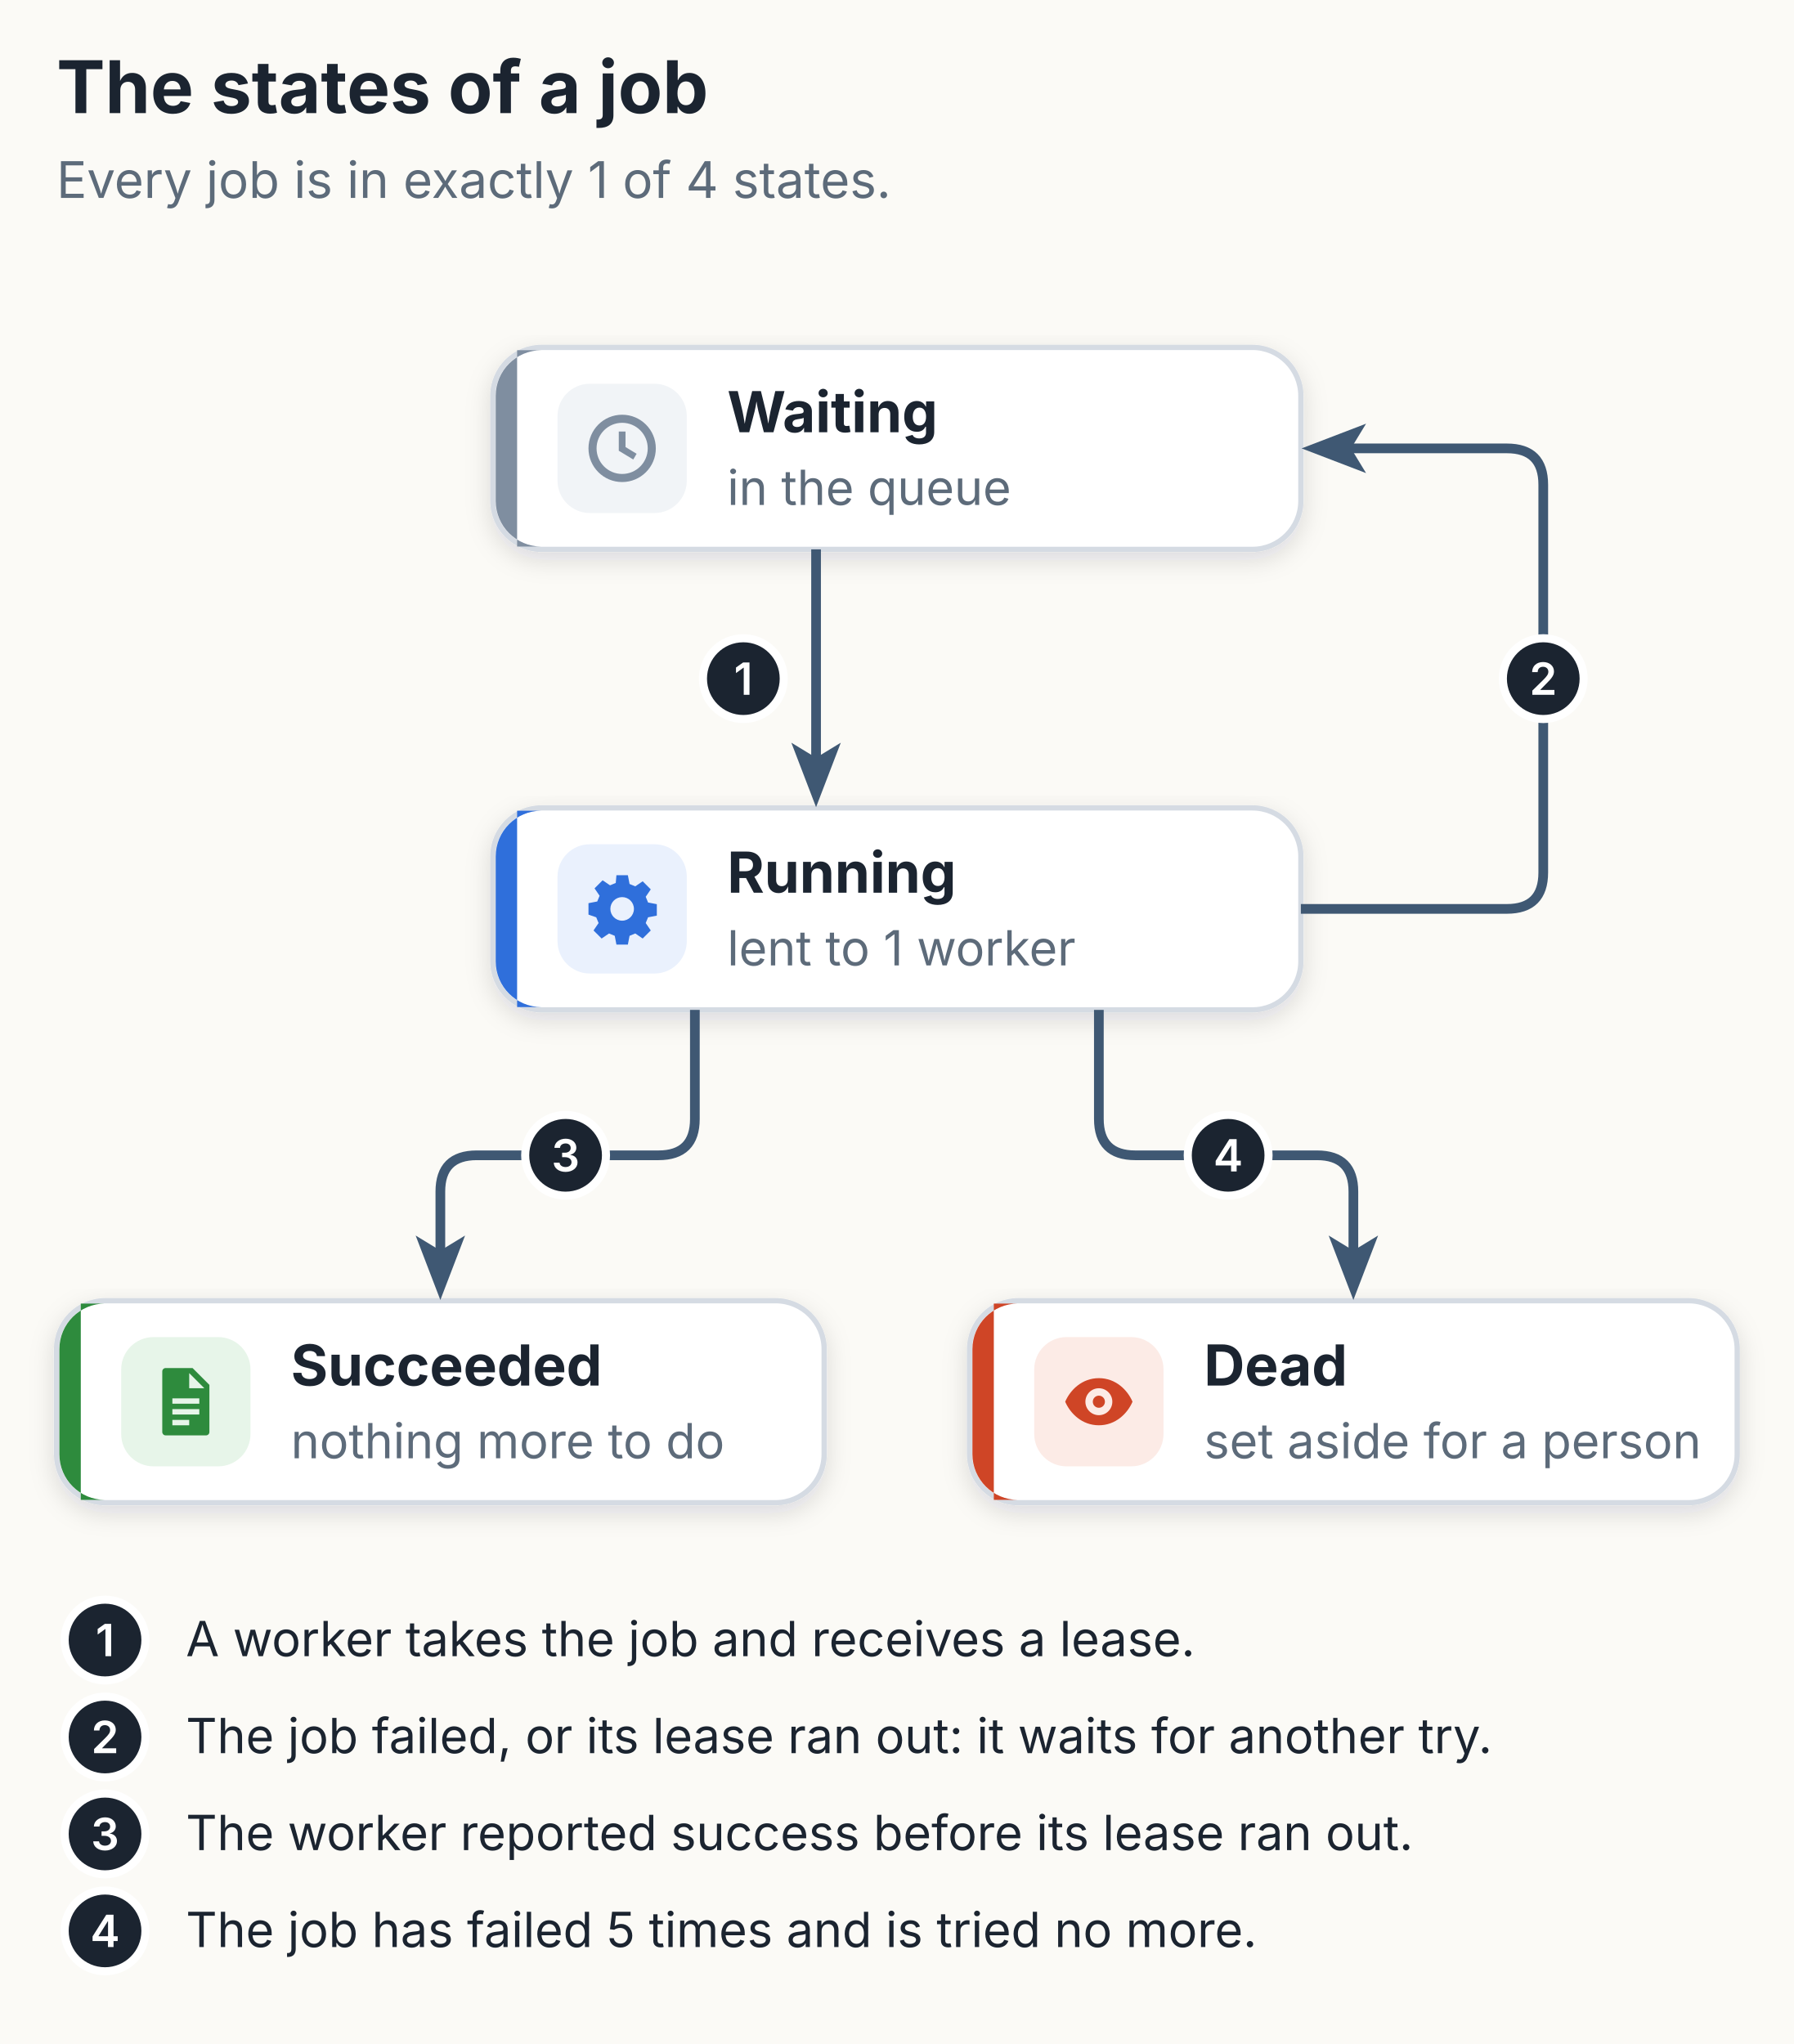
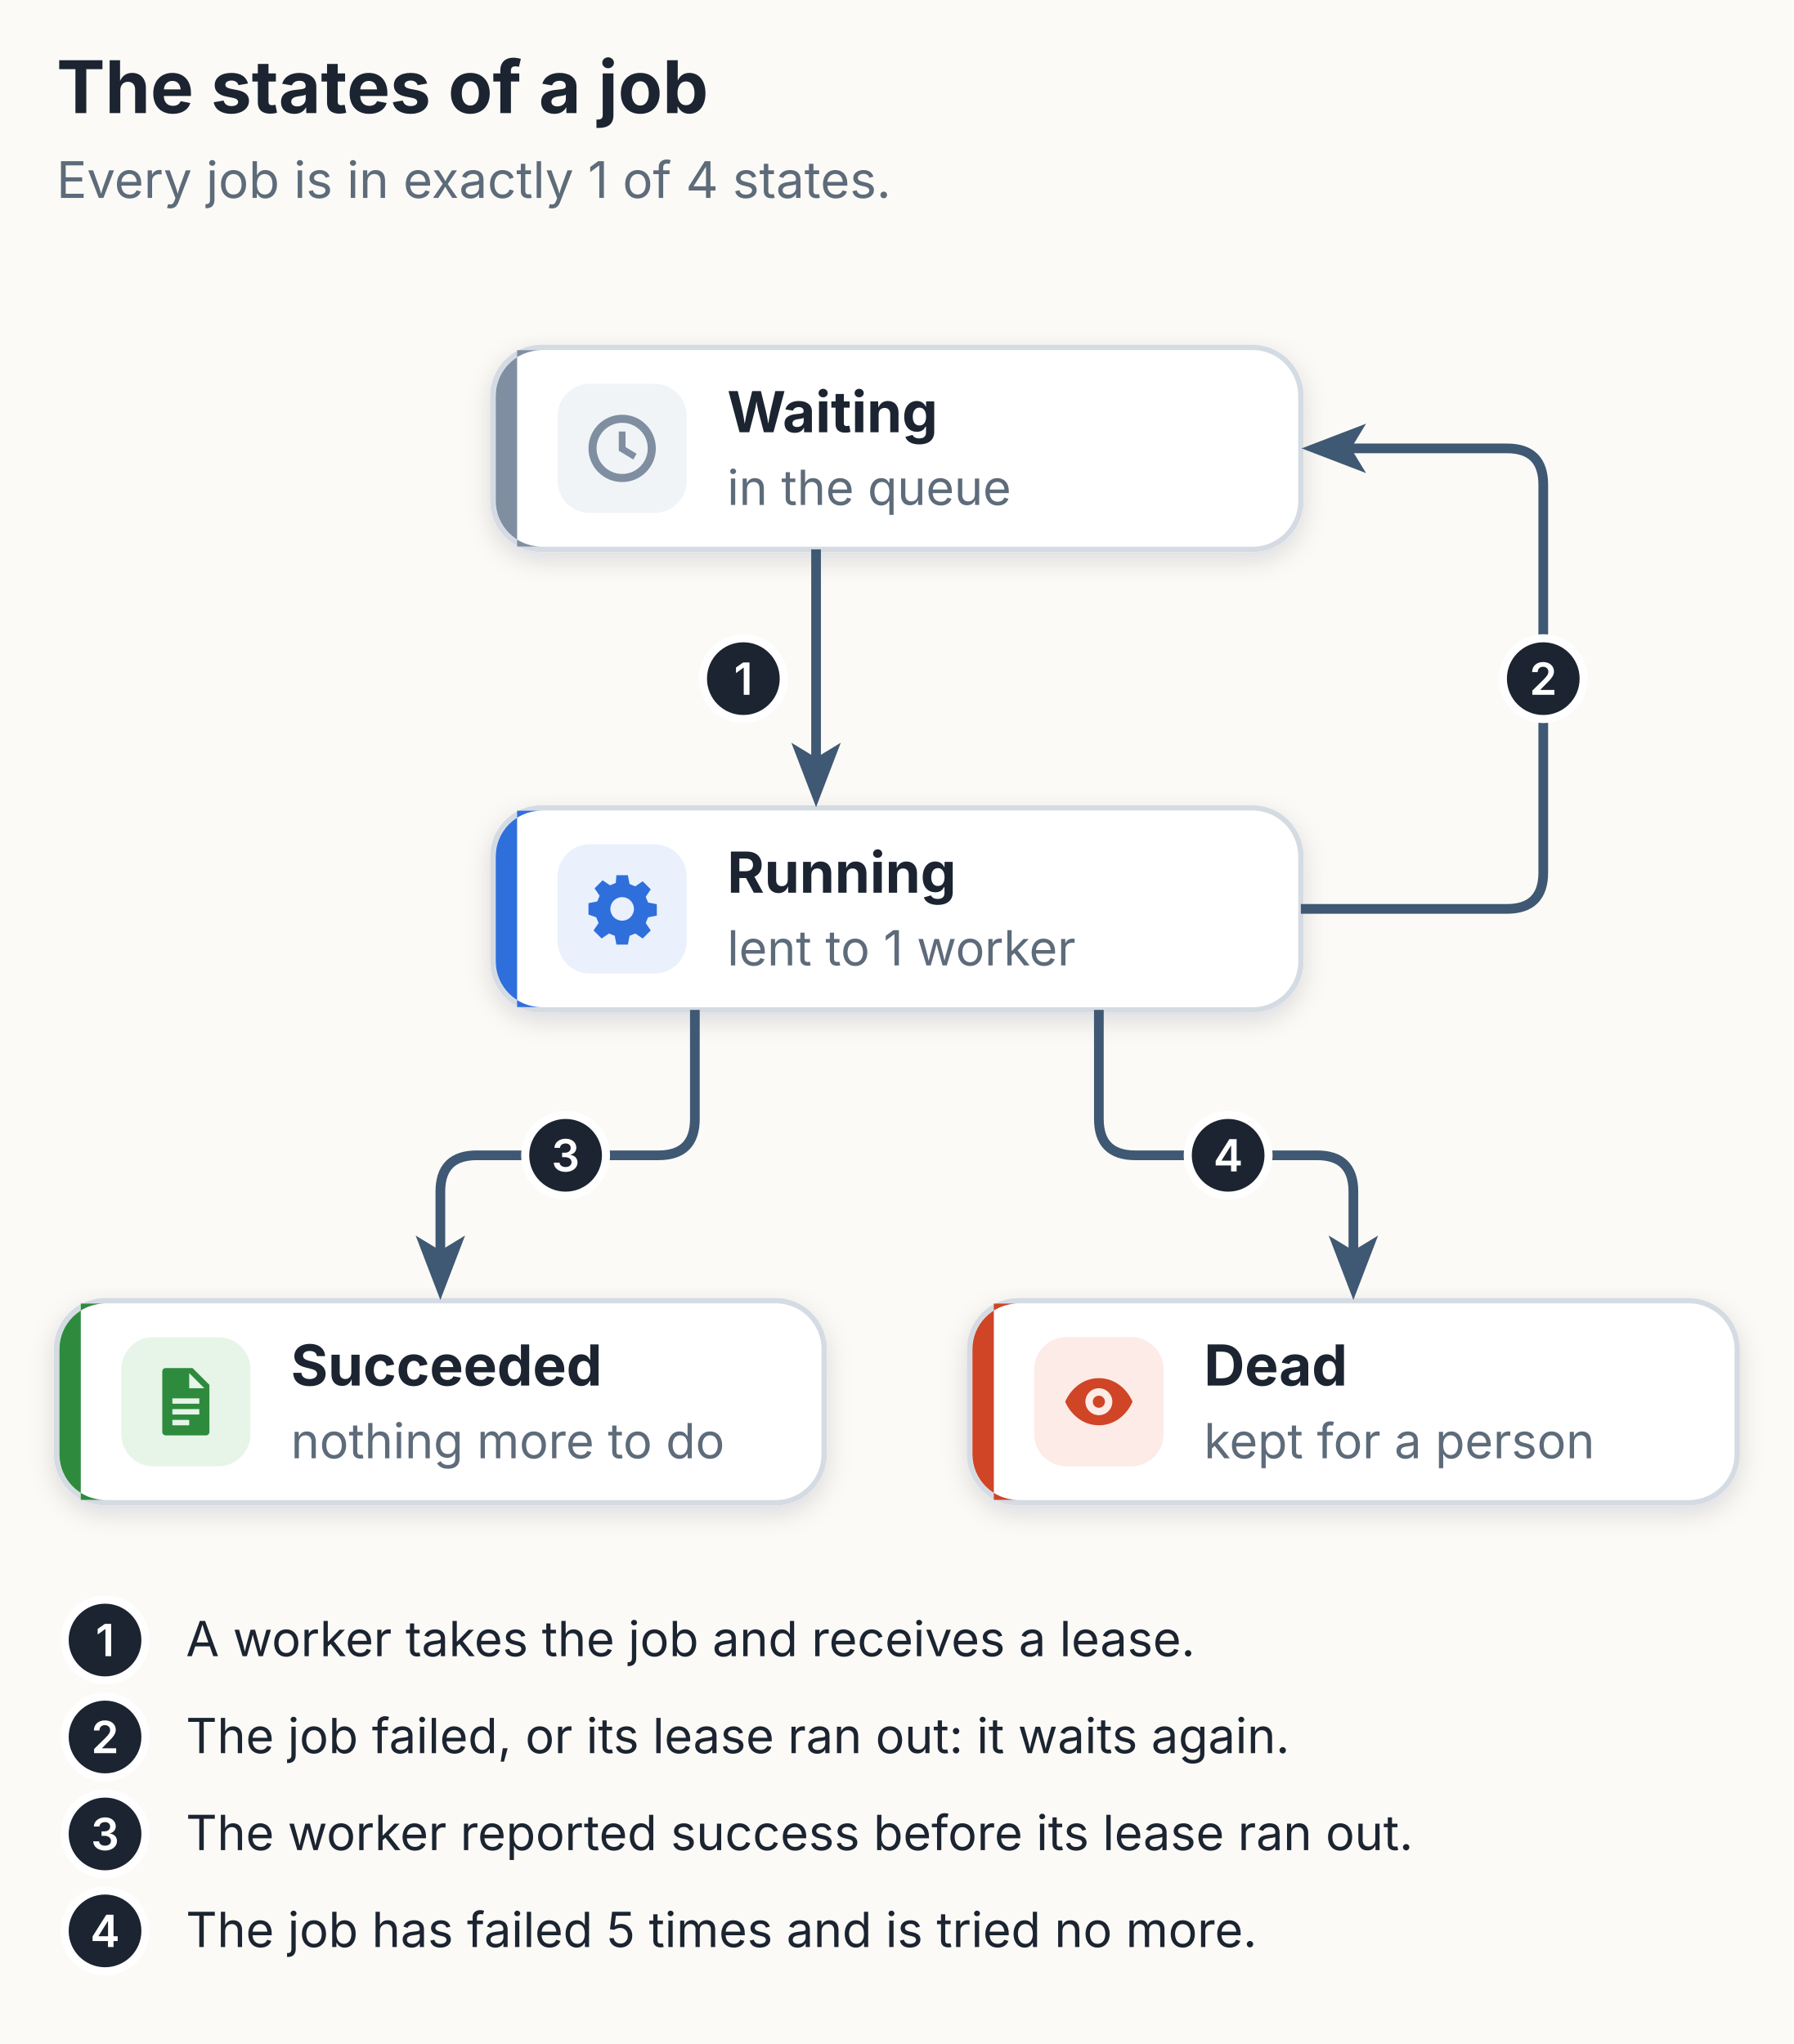
<svg xmlns="http://www.w3.org/2000/svg" viewBox="18 14 444 506" width="444" height="506" role="img" aria-label="The states of a job. A waiting job becomes running when a worker takes it and receives a lease. A running job returns to waiting when it fails or its lease runs out. A running job becomes succeeded when the worker reports success before its lease runs out. A running job becomes dead when it has failed 5 times.">
  <style>
    text { font-family: Inter, "Segoe UI", "Helvetica Neue", Helvetica, Arial, sans-serif; fill: #1B2430; }
    .title { font-size: 18px; font-weight: 650; }
    .lede { font-size: 12.5px; fill: #5D6B7A; }
    .name { font-size: 14px; font-weight: 650; }
    .sub { font-size: 12px; fill: #5D6B7A; }
    .note { font-size: 12px; fill: #5D6B7A; }
    .tab { font-size: 11.5px; font-weight: 650; letter-spacing: 0.04em; fill: #5D6B7A; }
    .mono { font-family: "JetBrains Mono", "SF Mono", Menlo, Consolas, monospace; font-size: 12px; }
    .dim { fill: #8794A3; }
    .strong { font-weight: 700; }
    .trap { fill: #CF4526; font-weight: 700; }
    .pill { font-size: 11px; font-weight: 600; }
    .wire { fill: none; stroke: #3F5873; stroke-width: 2.4; stroke-linecap: butt; stroke-linejoin: round; }
    .wire.danger { stroke: #CF4526; stroke-dasharray: 6 5; }
    .wire.idle { stroke: #7F8EA0; stroke-dasharray: 2 5; }
  </style>
  <defs>
    <filter id="lift" x="-10%" y="-10%" width="120%" height="135%">
      <feDropShadow dx="0" dy="2" stdDeviation="3" flood-color="#1B2430" flood-opacity="0.13" />
    </filter>
    <linearGradient id="thor-body" x1="0" y1="0" x2="0" y2="1">
      <stop offset="0" stop-color="#C6CCD5" />
      <stop offset="1" stop-color="#979EA9" />
    </linearGradient>
    <linearGradient id="switch-body" x1="0" y1="0" x2="0" y2="1">
      <stop offset="0" stop-color="#3B4656" />
      <stop offset="1" stop-color="#232B37" />
    </linearGradient>
    <marker id="head" viewBox="0 0 12 10" refX="8" refY="5" markerUnits="userSpaceOnUse" markerWidth="16" markerHeight="13.3" orient="auto">
      <path d="M0,0.4 L12,5 L0,9.6 L2.8,5 Z" fill="#3F5873" />
    </marker>
    <marker id="head-danger" viewBox="0 0 12 10" refX="8" refY="5" markerUnits="userSpaceOnUse" markerWidth="16" markerHeight="13.3" orient="auto">
      <path d="M0,0.4 L12,5 L0,9.6 L2.8,5 Z" fill="#CF4526" />
    </marker>
    <marker id="head-idle" viewBox="0 0 12 10" refX="8" refY="5" markerUnits="userSpaceOnUse" markerWidth="16" markerHeight="13.3" orient="auto">
      <path d="M0,0.4 L12,5 L0,9.6 L2.8,5 Z" fill="#7F8EA0" />
    </marker>
  </defs>
  <rect width="480" height="526" rx="14" fill="#FBFAF6" />
  <text x="32.0" y="42.0" class="title" text-anchor="start" xml:space="preserve">The states of a job</text>
  <text x="32.0" y="63.0" class="lede" text-anchor="start" xml:space="preserve">Every job is in exactly 1 of 4 states.</text>
  <rect x="140" y="100" width="200" height="50" rx="12" fill="#FFFFFF" stroke="#D5DBE3" stroke-width="1.3" filter="url(#lift)" />
  <path d="M152,100.7 H146 V149.3 H152 A11.3,11.3 0 0 1 140.7,138 V112 A11.3,11.3 0 0 1 152,100.7 Z" fill="#7F8EA0" />
  <rect x="156" y="109.0" width="32" height="32" rx="8" fill="#F1F4F7" />
  <g transform="translate(162.0,115.0) scale(0.8333)">
    <path d="M12 2a10 10 0 1 1 0 20 10 10 0 0 1 0-20zm0 2.4a7.6 7.6 0 1 0 0 15.2 7.6 7.6 0 0 0 0-15.2zM11 7h2v4.6l3.3 2-1 1.7-4.3-2.6z" fill="#7F8EA0" fill-rule="evenodd" />
  </g>
  <text x="198.0" y="121.0" class="name" text-anchor="start" xml:space="preserve">Waiting</text>
  <text x="198.0" y="139.0" class="sub" text-anchor="start" xml:space="preserve">in the queue</text>
  <rect x="140" y="214" width="200" height="50" rx="12" fill="#FFFFFF" stroke="#D5DBE3" stroke-width="1.3" filter="url(#lift)" />
  <path d="M152,214.7 H146 V263.3 H152 A11.3,11.3 0 0 1 140.7,252 V226 A11.3,11.3 0 0 1 152,214.7 Z" fill="#2F6FDB" />
  <rect x="156" y="223.0" width="32" height="32" rx="8" fill="#EAF1FD" />
  <g transform="translate(162.0,229.0) scale(0.8333)">
    <path d="M10.3 2h3.4l.5 2.6 1.7.7 2.2-1.5 2.4 2.4-1.5 2.2.7 1.7 2.6.5v3.4l-2.6.5-.7 1.7 1.5 2.2-2.4 2.4-2.2-1.5-1.7.7-.5 2.6h-3.4l-.5-2.6-1.7-.7-2.2 1.5-2.4-2.4 1.5-2.2-.7-1.7L2 13.7v-3.4l2.6-.5.7-1.7-1.5-2.2 2.4-2.4 2.2 1.5 1.7-.7zM12 8.5a3.5 3.5 0 1 0 0 7 3.5 3.5 0 0 0 0-7z" fill="#2F6FDB" fill-rule="evenodd" />
  </g>
  <text x="198.0" y="235.0" class="name" text-anchor="start" xml:space="preserve">Running</text>
  <text x="198.0" y="253.0" class="sub" text-anchor="start" xml:space="preserve">lent to 1 worker</text>
  <rect x="32" y="336" width="190" height="50" rx="12" fill="#FFFFFF" stroke="#D5DBE3" stroke-width="1.3" filter="url(#lift)" />
  <path d="M44,336.7 H38 V385.3 H44 A11.3,11.3 0 0 1 32.7,374 V348 A11.3,11.3 0 0 1 44,336.7 Z" fill="#2E8B3D" />
  <rect x="48" y="345.0" width="32" height="32" rx="8" fill="#E7F5E9" />
  <g transform="translate(54.0,351.0) scale(0.8333)">
    <path d="M6 2h8l5 5v14a1 1 0 0 1-1 1H6a1 1 0 0 1-1-1V3a1 1 0 0 1 1-1zm7 1.5V8h4.5zM8 11v1.6h8V11zm0 3.2v1.6h8v-1.6zm0 3.2V19h5v-1.6z" fill="#2E8B3D" fill-rule="evenodd" />
  </g>
  <text x="90.0" y="357.0" class="name" text-anchor="start" xml:space="preserve">Succeeded</text>
  <text x="90.0" y="375.0" class="sub" text-anchor="start" xml:space="preserve">nothing more to do</text>
  <rect x="258" y="336" width="190" height="50" rx="12" fill="#FFFFFF" stroke="#D5DBE3" stroke-width="1.3" filter="url(#lift)" />
  <path d="M270,336.7 H264 V385.3 H270 A11.3,11.3 0 0 1 258.7,374 V348 A11.3,11.3 0 0 1 270,336.7 Z" fill="#CF4526" />
  <rect x="274" y="345.0" width="32" height="32" rx="8" fill="#FCEBE6" />
  <g transform="translate(280.0,351.0) scale(0.8333)">
    <path d="M12 5c5 0 8.5 3.5 10 7-1.5 3.5-5 7-10 7S3.5 15.5 2 12c1.5-3.5 5-7 10-7zm0 3a4 4 0 1 0 0 8 4 4 0 0 0 0-8zm0 2.2a1.8 1.8 0 1 1 0 3.6 1.8 1.8 0 0 1 0-3.6z" fill="#CF4526" fill-rule="evenodd" />
  </g>
  <text x="316.0" y="357.0" class="name" text-anchor="start" xml:space="preserve">Dead</text>
-   <text x="316.0" y="375.0" class="sub" text-anchor="start" xml:space="preserve">set aside for a person</text>
+   <text x="316.0" y="375.0" class="sub" text-anchor="start" xml:space="preserve">kept for a person</text>
  <path class="wire" d="M220,150 L220.0,208.5" marker-end="url(#head)" />
  <path class="wire" d="M340,239 L391,239 Q400,239 400,230 L400,134 Q400,125 391,125 L345.5,125.0" marker-end="url(#head)" />
  <path class="wire" d="M190,264 L190,291 Q190,300 181,300 L136,300 Q127,300 127,309 L127.0,330.5" marker-end="url(#head)" />
  <path class="wire" d="M290,264 L290,291 Q290,300 299,300 L344,300 Q353,300 353,309 L353.0,330.5" marker-end="url(#head)" />
  <circle cx="202" cy="182" r="10" fill="#1B2430" stroke="#FFFFFF" stroke-width="2" />
  <text x="202.0" y="186.0" class="pill" text-anchor="middle" style="fill:#FFFFFF" xml:space="preserve">1</text>
  <circle cx="400" cy="182" r="10" fill="#1B2430" stroke="#FFFFFF" stroke-width="2" />
  <text x="400.0" y="186.0" class="pill" text-anchor="middle" style="fill:#FFFFFF" xml:space="preserve">2</text>
  <circle cx="158" cy="300" r="10" fill="#1B2430" stroke="#FFFFFF" stroke-width="2" />
  <text x="158.0" y="304.0" class="pill" text-anchor="middle" style="fill:#FFFFFF" xml:space="preserve">3</text>
  <circle cx="322" cy="300" r="10" fill="#1B2430" stroke="#FFFFFF" stroke-width="2" />
  <text x="322.0" y="304.0" class="pill" text-anchor="middle" style="fill:#FFFFFF" xml:space="preserve">4</text>
  <circle cx="44" cy="420" r="10" fill="#1B2430" stroke="#FFFFFF" stroke-width="2" />
  <text x="44.0" y="424.0" class="pill" text-anchor="middle" style="fill:#FFFFFF" xml:space="preserve">1</text>
  <text x="64.0" y="424.0" class="note" text-anchor="start" style="fill:#1B2430" xml:space="preserve">A worker takes the job and receives a lease.</text>
  <circle cx="44" cy="444" r="10" fill="#1B2430" stroke="#FFFFFF" stroke-width="2" />
  <text x="44.0" y="448.0" class="pill" text-anchor="middle" style="fill:#FFFFFF" xml:space="preserve">2</text>
-   <text x="64.0" y="448.0" class="note" text-anchor="start" style="fill:#1B2430" xml:space="preserve">The job failed, or its lease ran out: it waits for another try.</text>
+   <text x="64.0" y="448.0" class="note" text-anchor="start" style="fill:#1B2430" xml:space="preserve">The job failed, or its lease ran out: it waits again.</text>
  <circle cx="44" cy="468" r="10" fill="#1B2430" stroke="#FFFFFF" stroke-width="2" />
  <text x="44.0" y="472.0" class="pill" text-anchor="middle" style="fill:#FFFFFF" xml:space="preserve">3</text>
  <text x="64.0" y="472.0" class="note" text-anchor="start" style="fill:#1B2430" xml:space="preserve">The worker reported success before its lease ran out.</text>
  <circle cx="44" cy="492" r="10" fill="#1B2430" stroke="#FFFFFF" stroke-width="2" />
  <text x="44.0" y="496.0" class="pill" text-anchor="middle" style="fill:#FFFFFF" xml:space="preserve">4</text>
  <text x="64.0" y="496.0" class="note" text-anchor="start" style="fill:#1B2430" xml:space="preserve">The job has failed 5 times and is tried no more.</text>
</svg>
